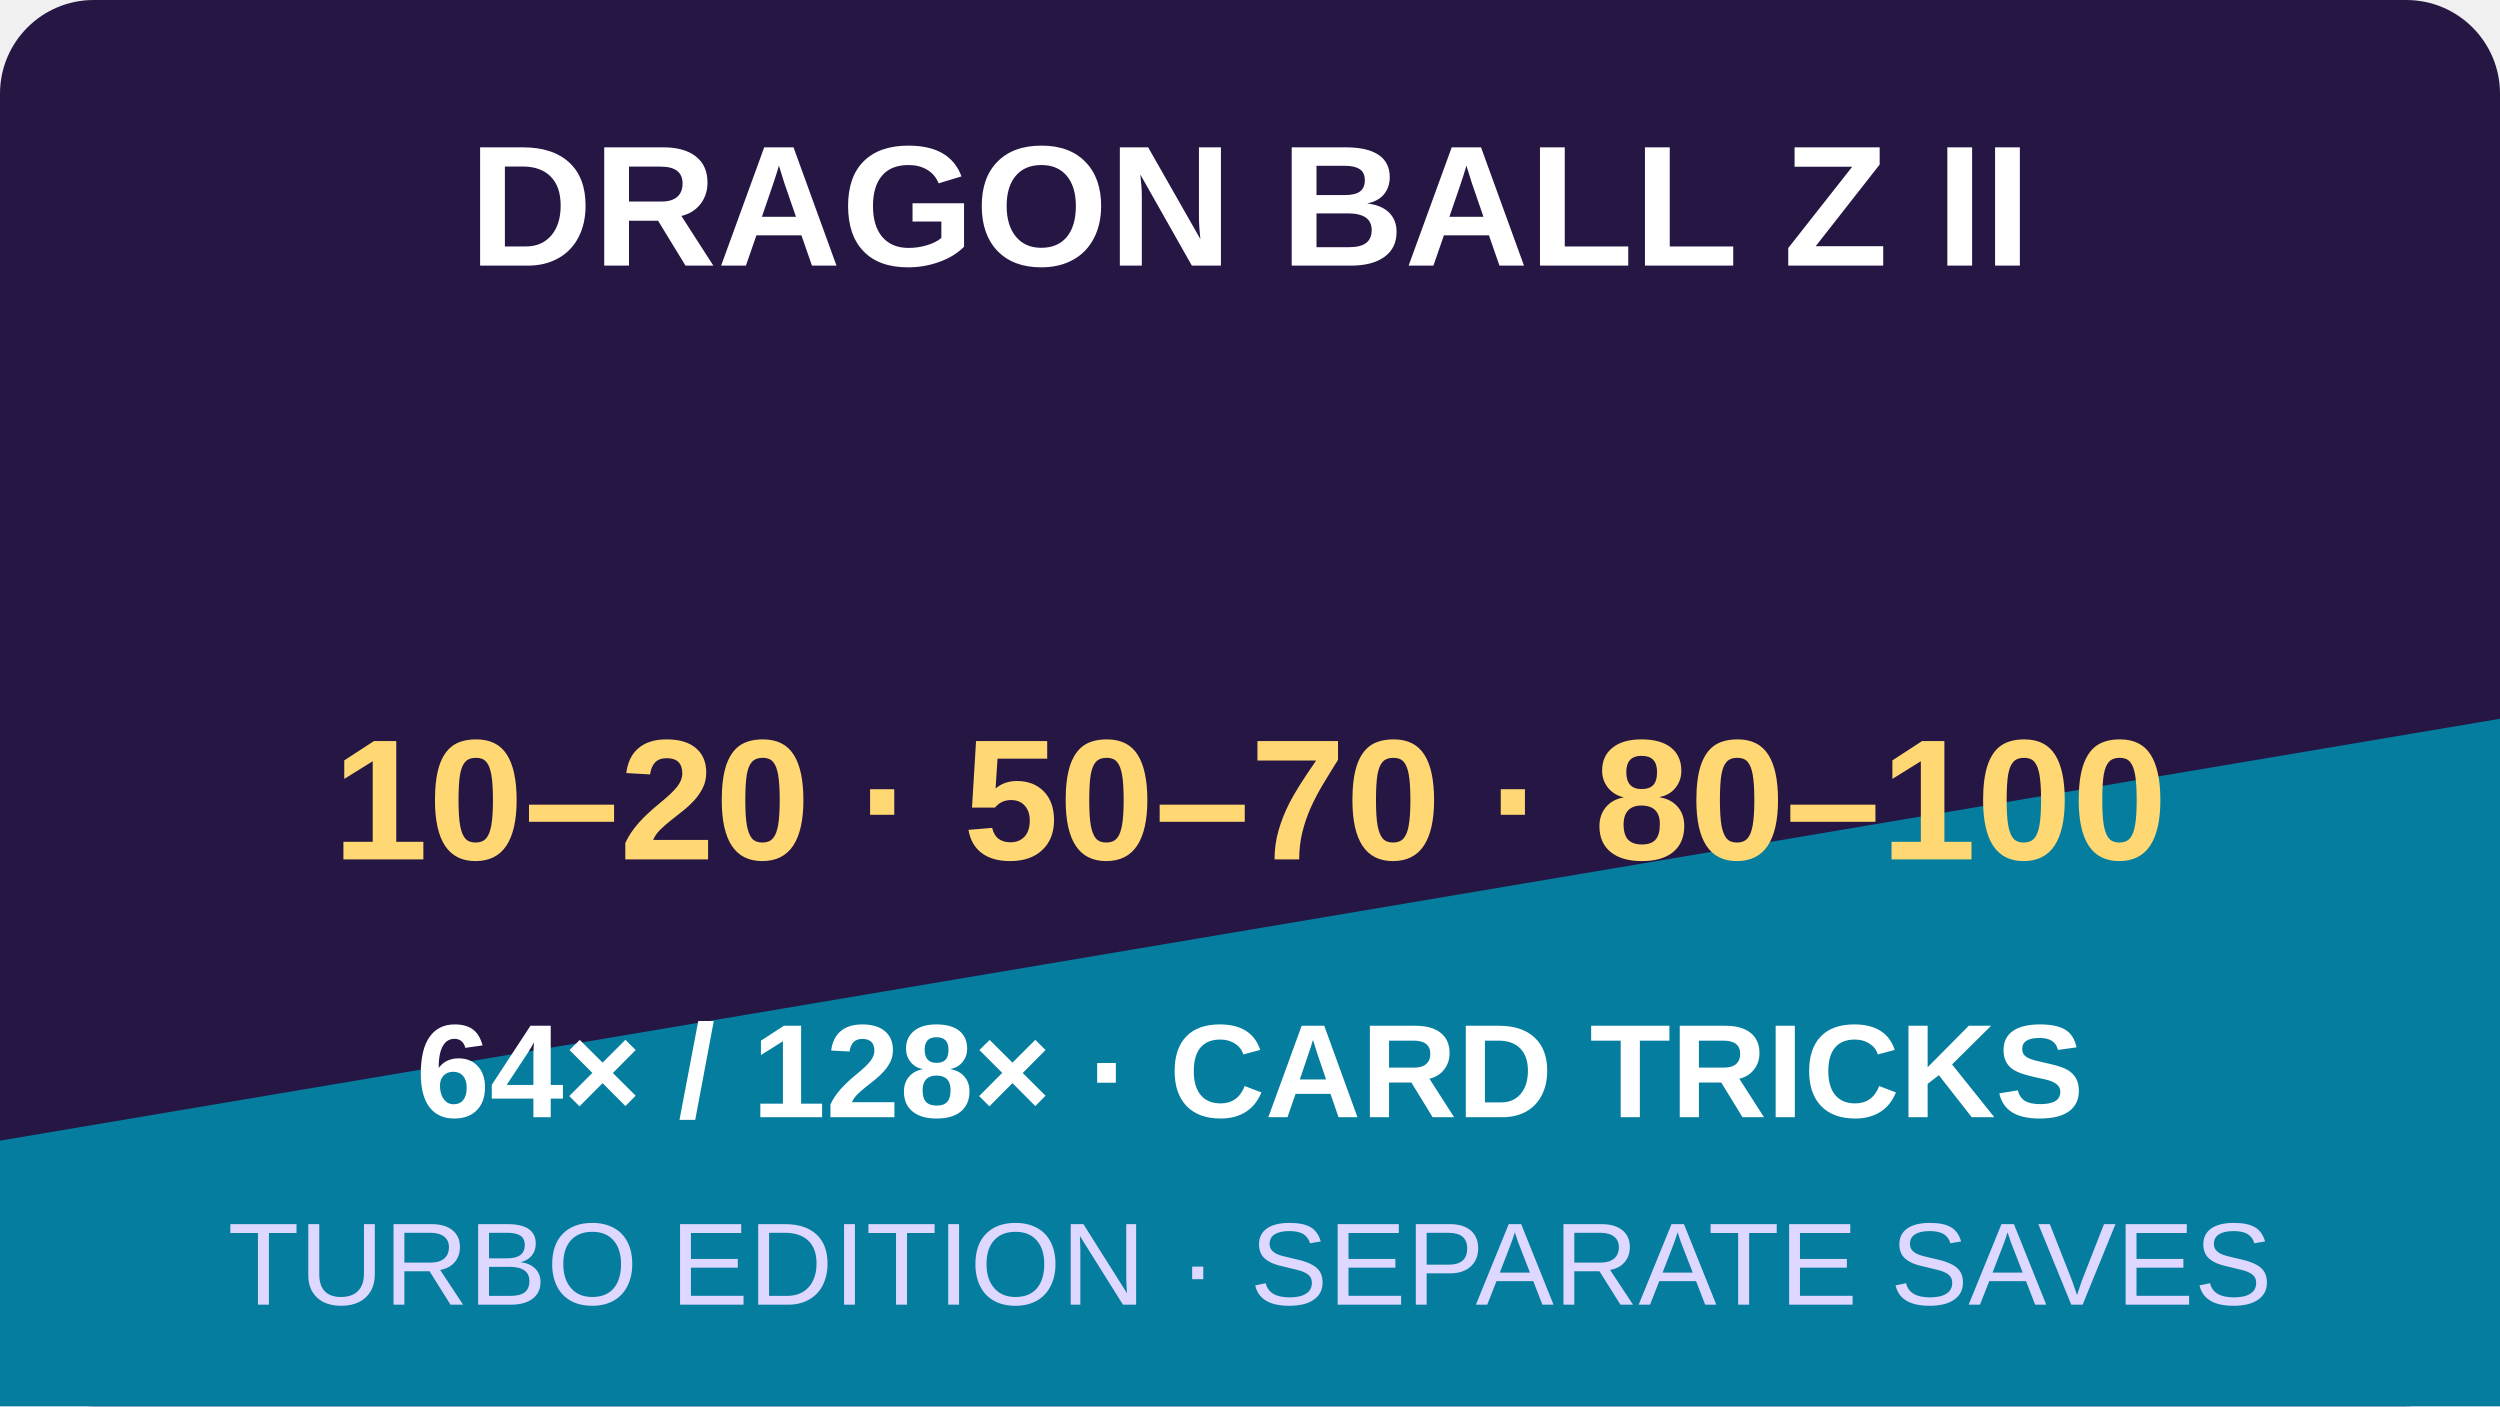
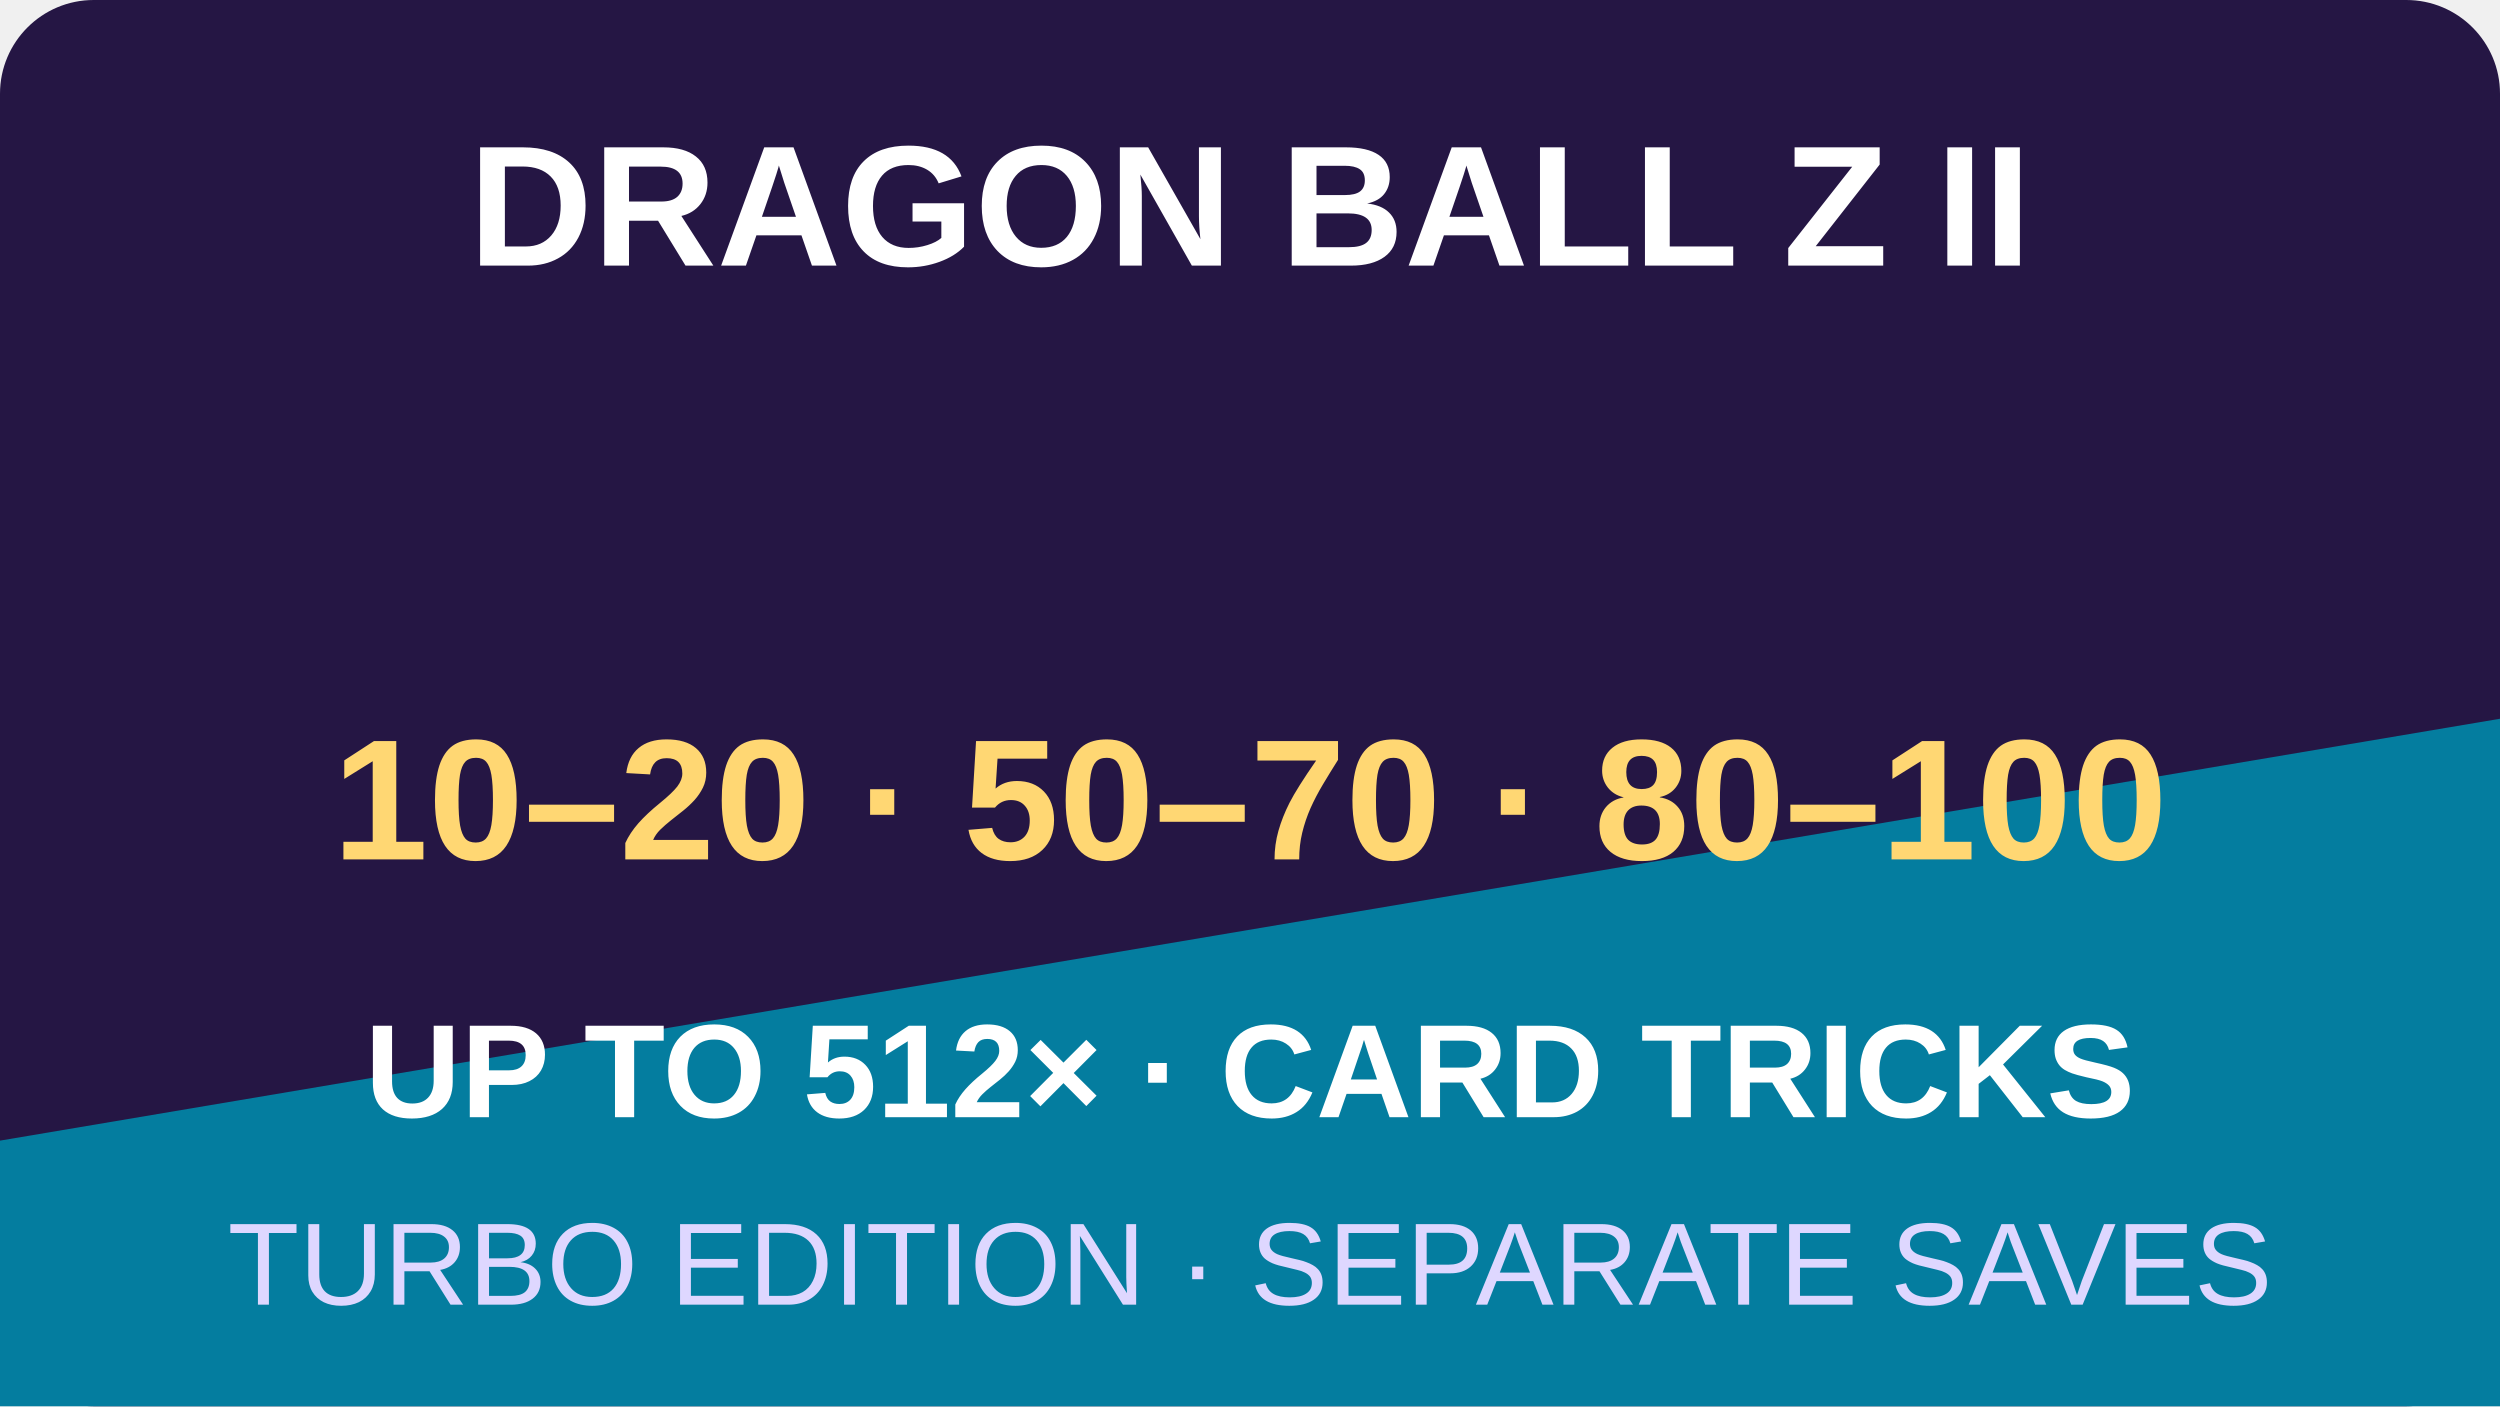
<svg xmlns="http://www.w3.org/2000/svg" width="320" height="180" viewBox="0 0 320 180">
  <rect width="320" height="180" rx="12" fill="#251644" />
  <path d="M0 146 320 92v88H0" fill="#047d9f" />
  <text x="160" y="34" text-anchor="middle" fill="#fff" font-family="Arial,sans-serif" font-size="22" font-weight="bold">DRAGON BALL Z II</text>
  <text x="160" y="110" text-anchor="middle" fill="#ffd773" font-family="Arial,sans-serif" font-size="22" font-weight="bold">10–20 · 50–70 · 80–100</text>
-   <text x="160" y="143" text-anchor="middle" fill="#fff" font-family="Arial,sans-serif" font-size="17" font-weight="bold">64× / 128× · CARD TRICKS</text>
+   <text x="160" y="143" text-anchor="middle" fill="#fff" font-family="Arial,sans-serif" font-size="17" font-weight="bold">UP TO 512× · CARD TRICKS</text>
  <text x="160" y="167" text-anchor="middle" fill="#ded7ff" font-family="Arial,sans-serif" font-size="15">TURBO EDITION · SEPARATE SAVES</text>
</svg>
